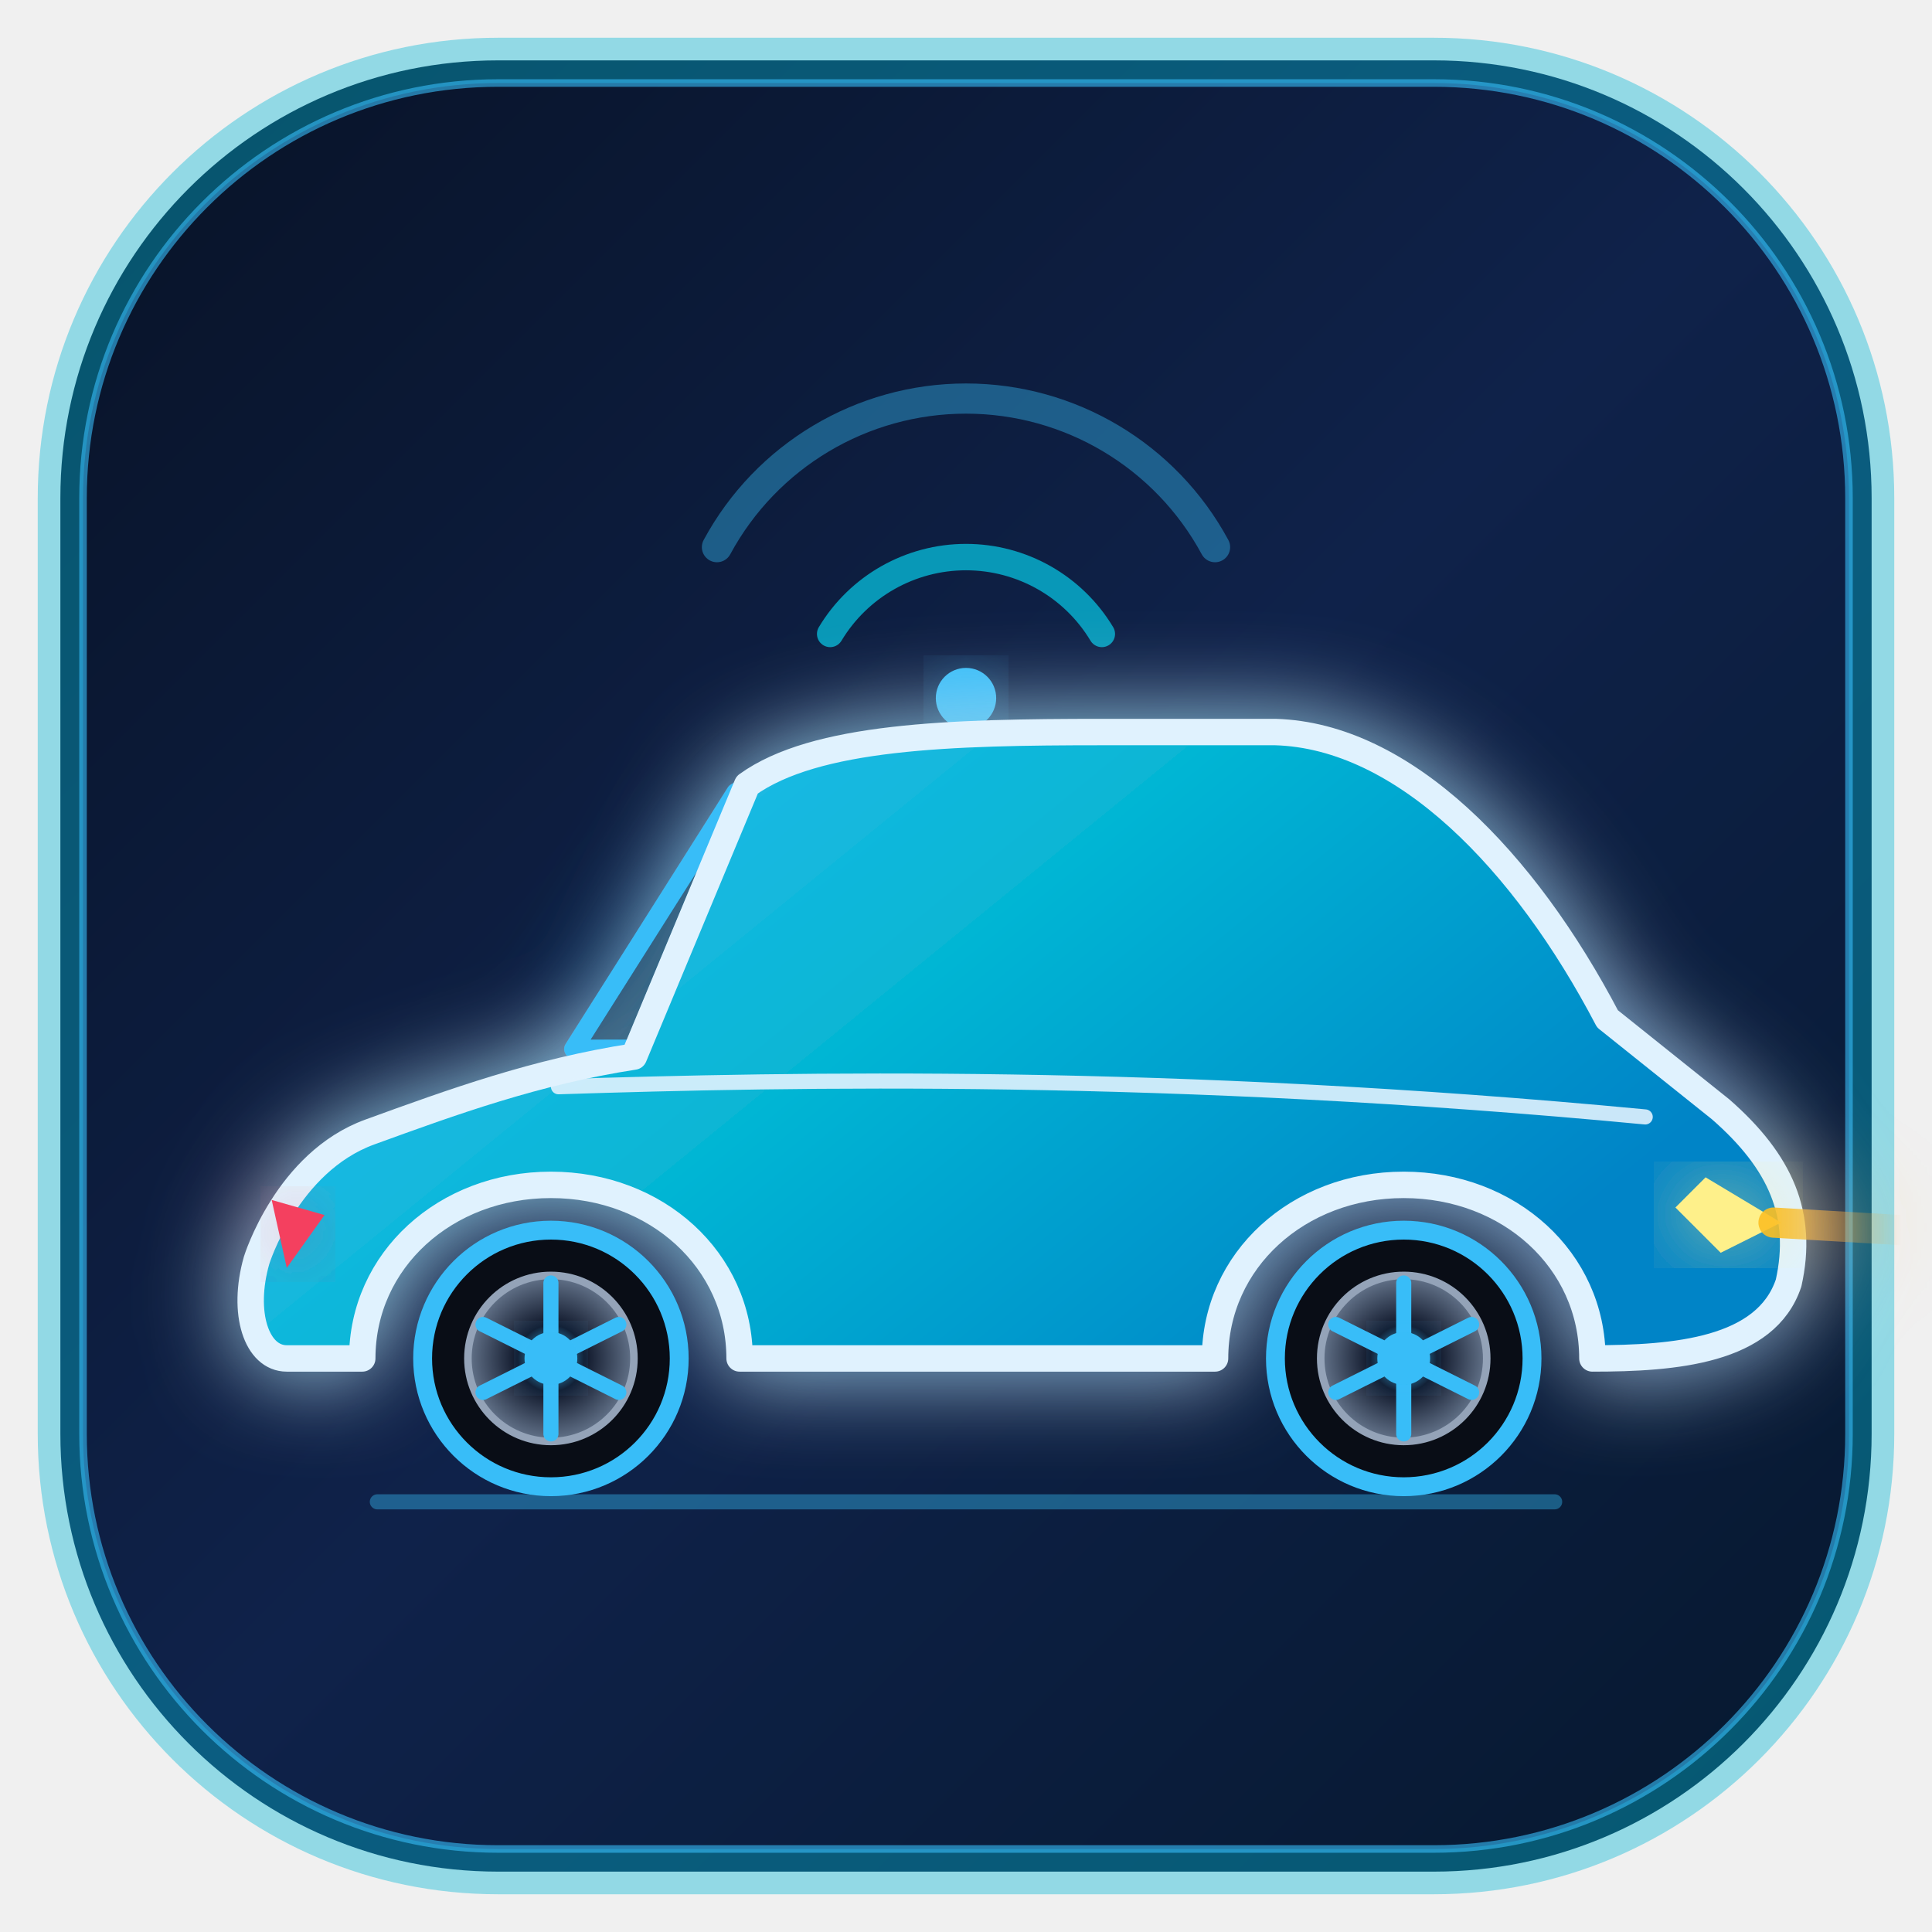
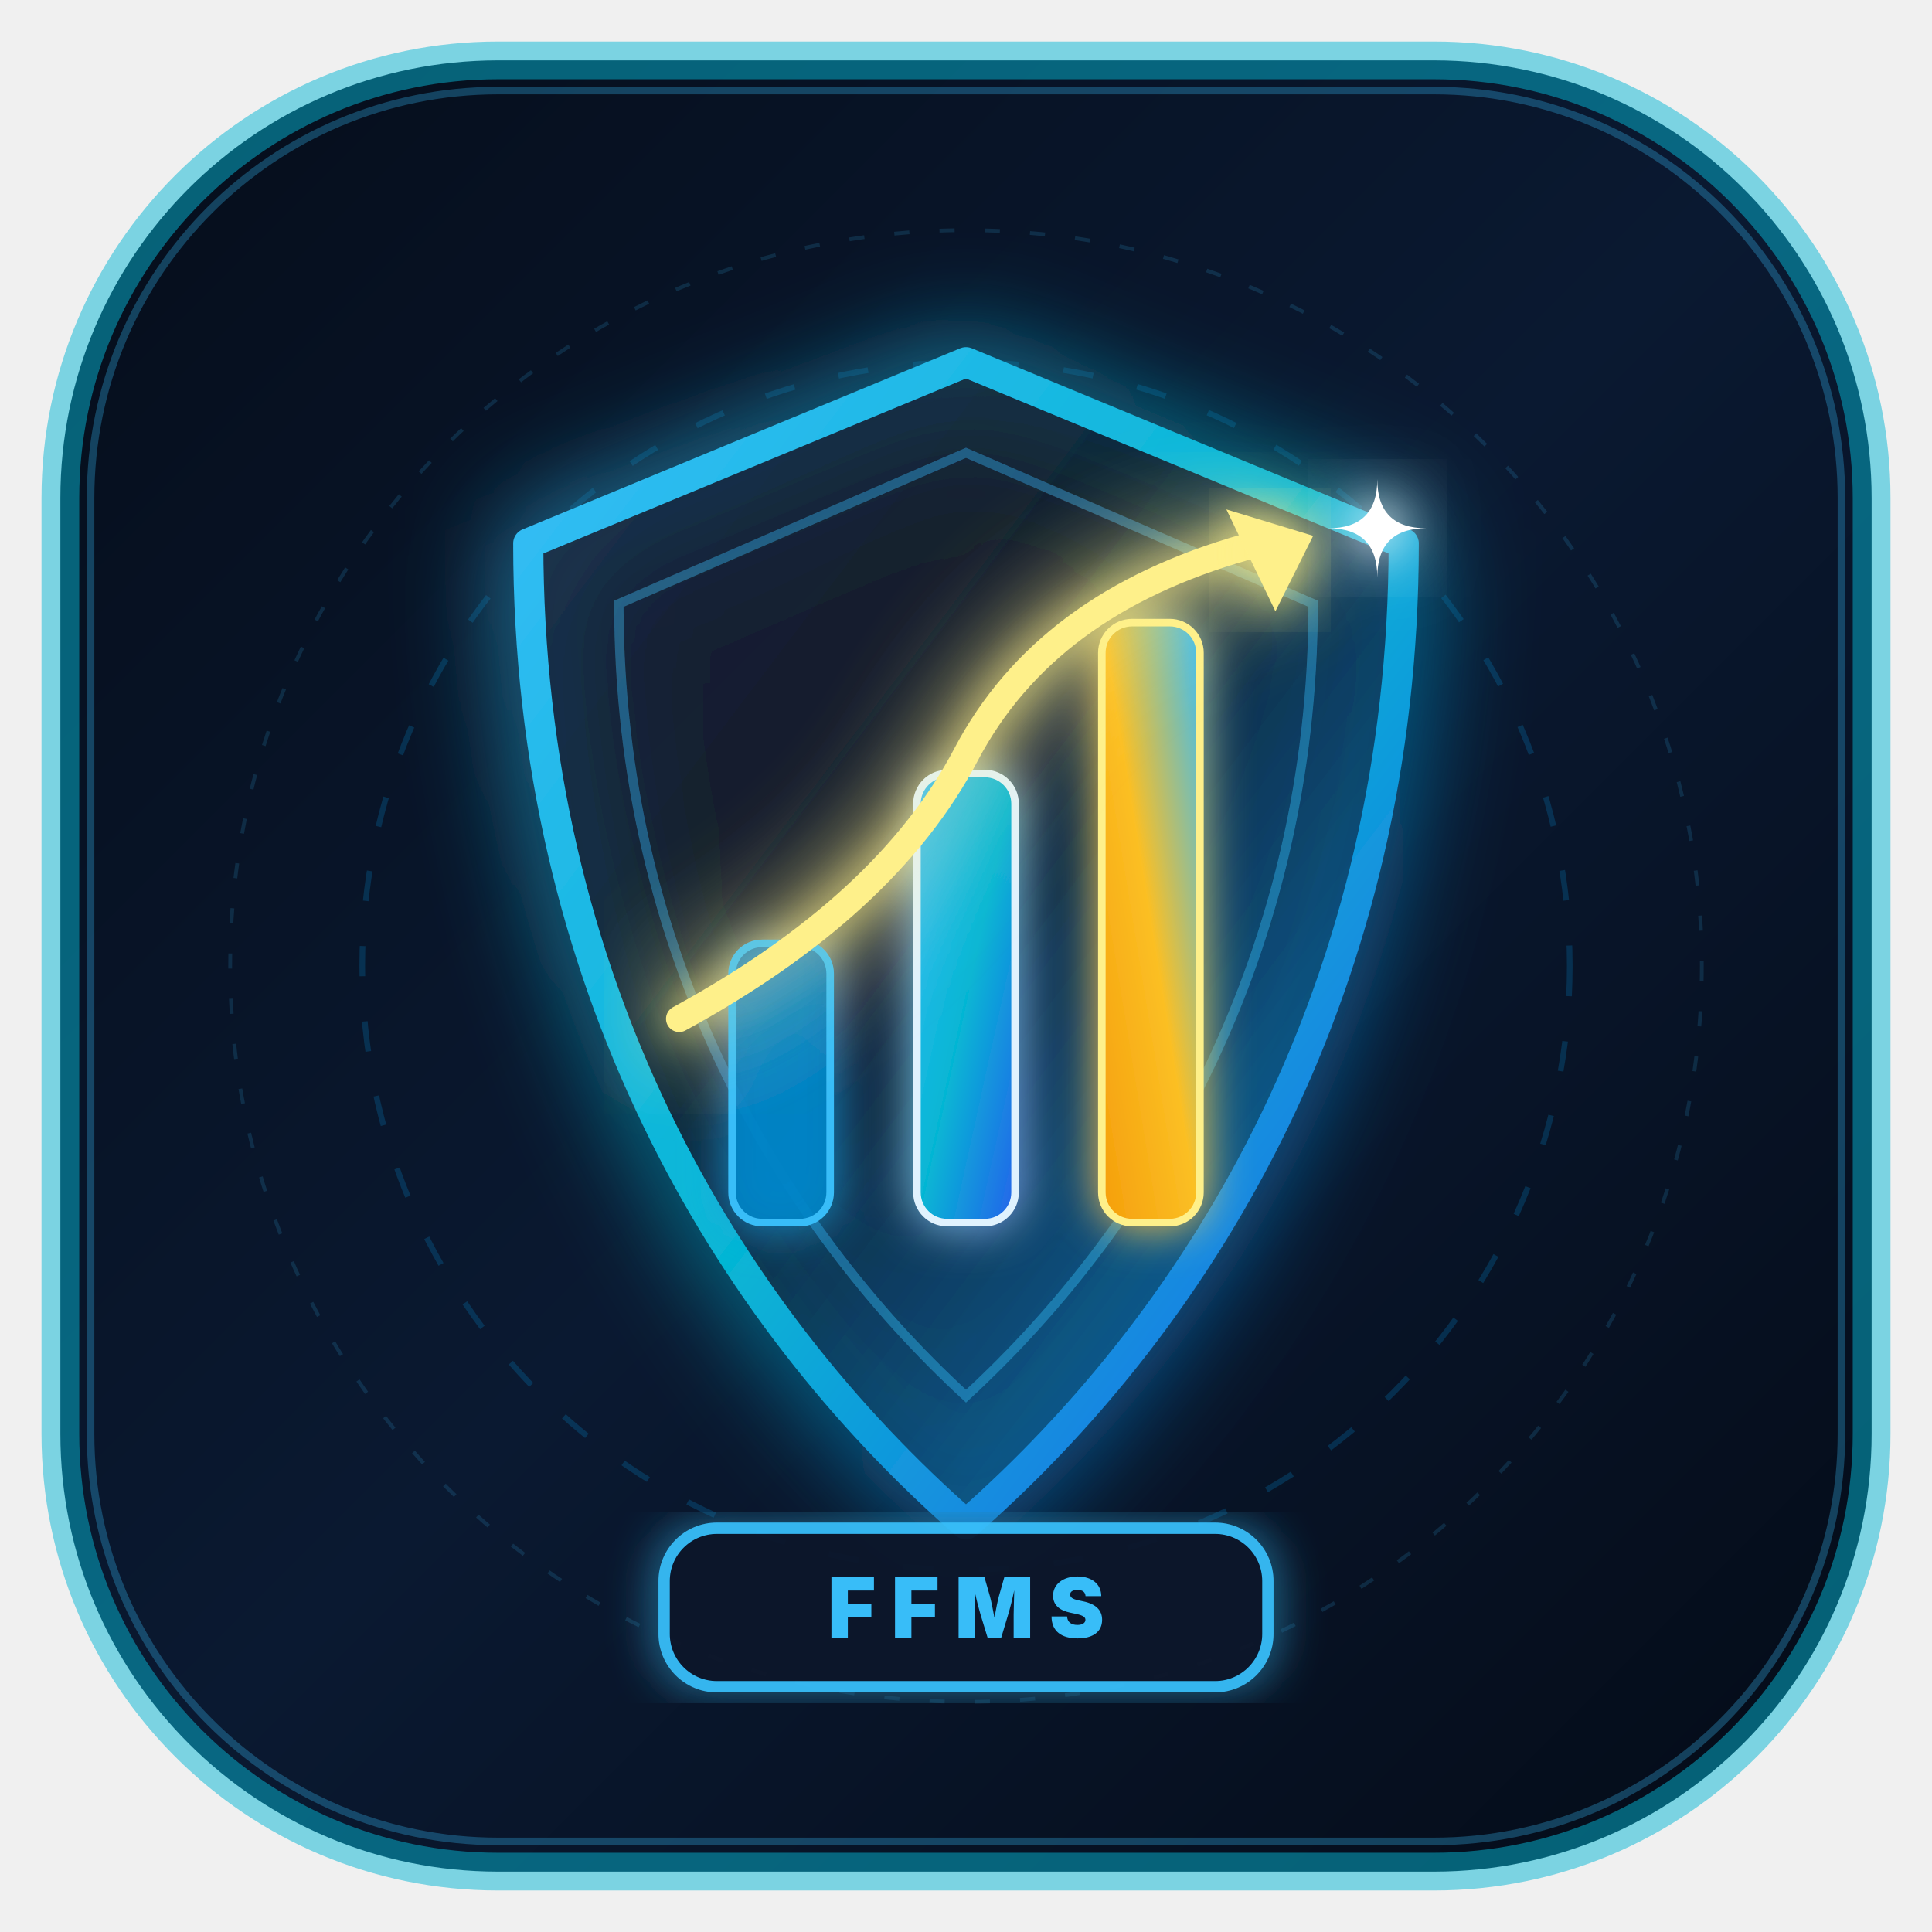
<svg xmlns="http://www.w3.org/2000/svg" viewBox="0 0 512 512" width="100%" height="100%">
  <defs>
-     <linearGradient id="bgGradient" x1="0%" y1="0%" x2="100%" y2="100%">
-       <stop offset="0%" stop-color="#081226" />
-       <stop offset="50%" stop-color="#0f224a" />
-       <stop offset="100%" stop-color="#06182e" />
+     <linearGradient id="ffmsBg" x1="0%" y1="0%" x2="100%" y2="100%">
+       <stop offset="0%" stop-color="#050d1a" />
+       <stop offset="50%" stop-color="#0a1931" />
+       <stop offset="100%" stop-color="#040b17" />
    </linearGradient>
-     <linearGradient id="cyanGlow" x1="0%" y1="0%" x2="100%" y2="50%">
+     <linearGradient id="ffmsCyanGlow" x1="0%" y1="0%" x2="100%" y2="100%">
      <stop offset="0%" stop-color="#38bdf8" />
      <stop offset="50%" stop-color="#06b6d4" />
+       <stop offset="100%" stop-color="#2563eb" />
+     </linearGradient>
+     <linearGradient id="ffmsGoldGlow" x1="0%" y1="100%" x2="100%" y2="0%">
+       <stop offset="0%" stop-color="#f59e0b" />
+       <stop offset="50%" stop-color="#fbbf24" />
+       <stop offset="100%" stop-color="#38bdf8" />
+     </linearGradient>
+     <linearGradient id="shieldGrad" x1="0%" y1="0%" x2="100%" y2="100%">
+       <stop offset="0%" stop-color="#1e293b" />
+       <stop offset="40%" stop-color="#0f172a" />
      <stop offset="100%" stop-color="#0284c7" />
    </linearGradient>
-     <linearGradient id="goldLight" x1="0%" y1="0%" x2="100%" y2="0%">
-       <stop offset="0%" stop-color="#fbbf24" stop-opacity="0.9" />
-       <stop offset="100%" stop-color="#f59e0b" stop-opacity="0" />
-     </linearGradient>
-     <radialGradient id="wheelRim" cx="50%" cy="50%" r="50%">
-       <stop offset="0%" stop-color="#38bdf8" />
-       <stop offset="40%" stop-color="#0f172a" />
-       <stop offset="100%" stop-color="#64748b" />
-     </radialGradient>
-     <filter id="glow" x="-20%" y="-20%" width="140%" height="140%">
-       <feGaussianBlur stdDeviation="12" result="blur" />
+     <filter id="neonGlow" x="-20%" y="-20%" width="140%" height="140%">
+       <feGaussianBlur stdDeviation="14" result="blur" />
+       <feComposite in="SourceGraphic" in2="blur" operator="over" />
+     </filter>
+     <filter id="subtleGlow" x="-10%" y="-10%" width="120%" height="120%">
+       <feGaussianBlur stdDeviation="6" result="blur" />
      <feComposite in="SourceGraphic" in2="blur" operator="over" />
    </filter>
  </defs>
-   <rect x="16" y="16" width="480" height="480" rx="116" fill="url(#bgGradient)" />
-   <rect x="16" y="16" width="480" height="480" rx="116" fill="none" stroke="#06b6d4" stroke-width="12" stroke-opacity="0.4" />
-   <rect x="22" y="22" width="468" height="468" rx="110" fill="none" stroke="#38bdf8" stroke-width="2" stroke-opacity="0.6" />
-   <path d="M 190 145 A 75 75 0 0 1 322 145" fill="none" stroke="#38bdf8" stroke-width="8" stroke-linecap="round" opacity="0.4" />
-   <path d="M 220 168 A 42 42 0 0 1 292 168" fill="none" stroke="#06b6d4" stroke-width="7" stroke-linecap="round" opacity="0.8" />
-   <circle cx="256" cy="185" r="8" fill="#38bdf8" filter="url(#glow)" />
-   <path d="M 48 382 L 464 382" stroke="url(#cyanGlow)" stroke-width="8" stroke-linecap="round" filter="url(#glow)" opacity="0.8" />
-   <path d="M 100 398 L 412 398" stroke="#38bdf8" stroke-width="4" stroke-linecap="round" opacity="0.4" />
-   <g filter="url(#glow)">
-     <path d="M 152 278 L 195 210 Q 215 198 260 198 L 332 198 Q 365 200 390 236 L 418 278 Z" fill="#0c4a6e" fill-opacity="0.8" stroke="#38bdf8" stroke-width="5" stroke-linejoin="round" />
-     <path d="M 276 200 L 268 276" stroke="#082f49" stroke-width="8" stroke-linecap="round" />
-     <path d="M 68 334               C 68 334, 76 308, 98 300               C 120 292, 142 284, 168 280              L 198 208               C 216 195, 252 194, 292 194               L 338 194               C 372 195, 404 228, 426 270               L 456 294               C 472 308, 478 322, 474 340              C 468 358, 444 360, 422 360              C 422 334, 400 314, 372 314              C 344 314, 322 334, 322 360              L 196 360              C 196 334, 174 314, 146 314              C 118 314, 96 334, 96 360              L 76 360              C 68 360, 64 348, 68 334 Z" fill="url(#cyanGlow)" stroke="#e0f2fe" stroke-width="7" stroke-linejoin="round" />
-     <path d="M 148 288 C 210 286, 310 284, 436 296" fill="none" stroke="#e0f2fe" stroke-width="4" stroke-linecap="round" opacity="0.9" />
-     <polygon points="452,312 472,324 456,332 444,320" fill="#fef08a" filter="url(#glow)" />
-     <path d="M 470 324 L 504 326" stroke="url(#goldLight)" stroke-width="8" stroke-linecap="round" />
-     <path d="M 72 318 L 86 322 L 76 336 Z" fill="#f43f5e" filter="url(#glow)" />
+   <rect x="16" y="16" width="480" height="480" rx="116" fill="url(#ffmsBg)" />
+   <rect x="16" y="16" width="480" height="480" rx="116" fill="none" stroke="#06b6d4" stroke-width="10" stroke-opacity="0.5" />
+   <rect x="24" y="24" width="464" height="464" rx="108" fill="none" stroke="#38bdf8" stroke-width="2" stroke-opacity="0.3" />
+   <circle cx="256" cy="256" r="160" fill="none" stroke="#0284c7" stroke-width="1.5" stroke-dasharray="8 12" opacity="0.25" />
+   <circle cx="256" cy="256" r="195" fill="none" stroke="#38bdf8" stroke-width="1" stroke-dasharray="4 8" opacity="0.15" />
+   <g filter="url(#neonGlow)">
+     <path d="M 256 96               L 372 144               C 372 260, 320 348, 256 404               C 192 348, 140 260, 140 144               Z" fill="url(#shieldGrad)" fill-opacity="0.85" stroke="url(#ffmsCyanGlow)" stroke-width="8" stroke-linejoin="round" />
+     <path d="M 256 120               L 348 160               C 348 252, 306 324, 256 370               C 206 324, 164 252, 164 160               Z" fill="none" stroke="#38bdf8" stroke-width="2.5" stroke-opacity="0.4" />
  </g>
-   <g transform="translate(372, 360)">
-     <circle cx="0" cy="0" r="34" fill="#090d16" stroke="#38bdf8" stroke-width="5" />
-     <circle cx="0" cy="0" r="22" fill="url(#wheelRim)" stroke="#94a3b8" stroke-width="2" />
-     <line x1="0" y1="-20" x2="0" y2="20" stroke="#38bdf8" stroke-width="4" stroke-linecap="round" />
-     <line x1="-18" y1="-9" x2="18" y2="9" stroke="#38bdf8" stroke-width="4" stroke-linecap="round" />
-     <line x1="-18" y1="9" x2="18" y2="-9" stroke="#38bdf8" stroke-width="4" stroke-linecap="round" />
-     <circle cx="0" cy="0" r="7" fill="#38bdf8" filter="url(#glow)" />
+   <g filter="url(#subtleGlow)">
+     <rect x="194" y="250" width="26" height="74" rx="8" fill="#0284c7" opacity="0.85" />
+     <rect x="194" y="250" width="26" height="74" rx="8" fill="none" stroke="#38bdf8" stroke-width="2" />
+     <rect x="243" y="205" width="26" height="119" rx="8" fill="url(#ffmsCyanGlow)" />
+     <rect x="243" y="205" width="26" height="119" rx="8" fill="none" stroke="#e0f2fe" stroke-width="2" />
+     <rect x="292" y="165" width="26" height="159" rx="8" fill="url(#ffmsGoldGlow)" />
+     <rect x="292" y="165" width="26" height="159" rx="8" fill="none" stroke="#fef08a" stroke-width="2" />
+     <path d="M 180 270               Q 235 240, 256 200               T 330 145" fill="none" stroke="#fef08a" stroke-width="7" stroke-linecap="round" filter="url(#neonGlow)" />
+     <polygon points="325,135 348,142 338,162" fill="#fef08a" filter="url(#neonGlow)" />
+     <path d="M 352 140 Q 365 140 365 127 Q 365 140 378 140 Q 365 140 365 153 Q 365 140 352 140 Z" fill="#ffffff" filter="url(#neonGlow)" />
  </g>
-   <g transform="translate(146, 360)">
-     <circle cx="0" cy="0" r="34" fill="#090d16" stroke="#38bdf8" stroke-width="5" />
-     <circle cx="0" cy="0" r="22" fill="url(#wheelRim)" stroke="#94a3b8" stroke-width="2" />
-     <line x1="0" y1="-20" x2="0" y2="20" stroke="#38bdf8" stroke-width="4" stroke-linecap="round" />
-     <line x1="-18" y1="-9" x2="18" y2="9" stroke="#38bdf8" stroke-width="4" stroke-linecap="round" />
-     <line x1="-18" y1="9" x2="18" y2="-9" stroke="#38bdf8" stroke-width="4" stroke-linecap="round" />
-     <circle cx="0" cy="0" r="7" fill="#38bdf8" filter="url(#glow)" />
+   <g transform="translate(0, 20)">
+     <rect x="176" y="385" width="160" height="42" rx="14" fill="#08152c" stroke="#38bdf8" stroke-width="3" opacity="0.95" filter="url(#subtleGlow)" />
+     <text x="256" y="414" font-family="system-ui, -apple-system, sans-serif" font-size="22" font-weight="900" letter-spacing="4" fill="#38bdf8" text-anchor="middle">FFMS</text>
  </g>
</svg>
